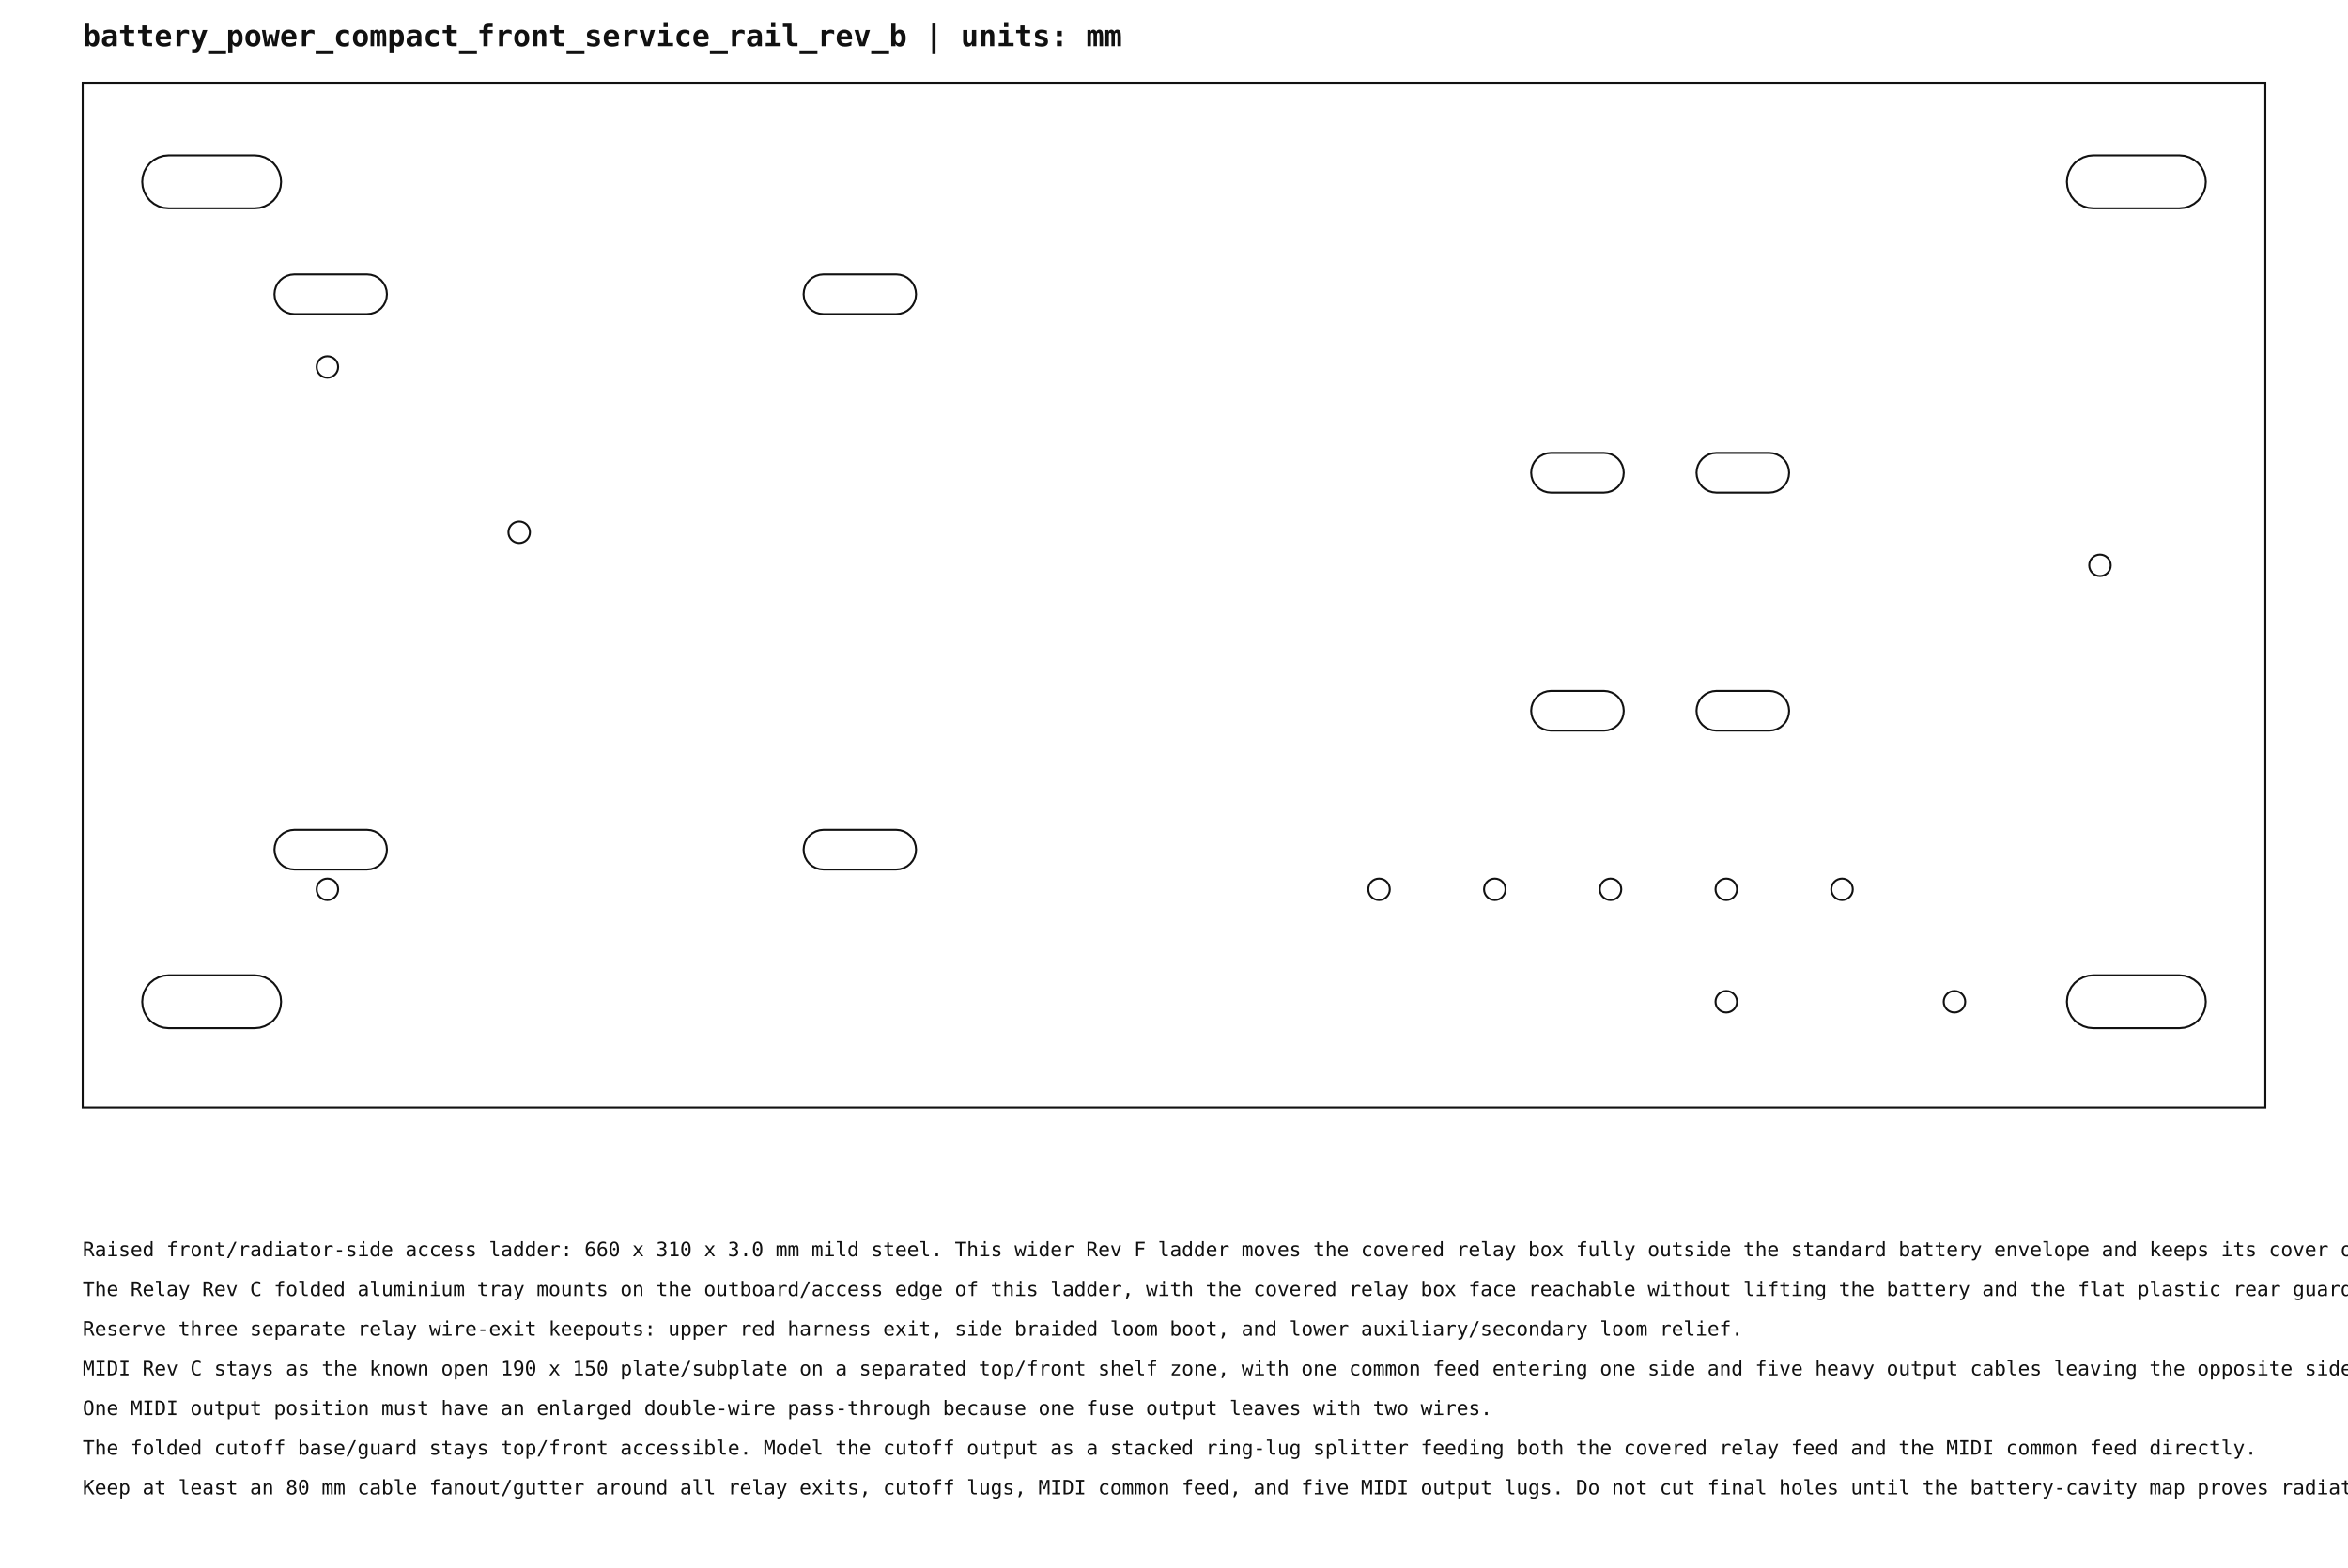
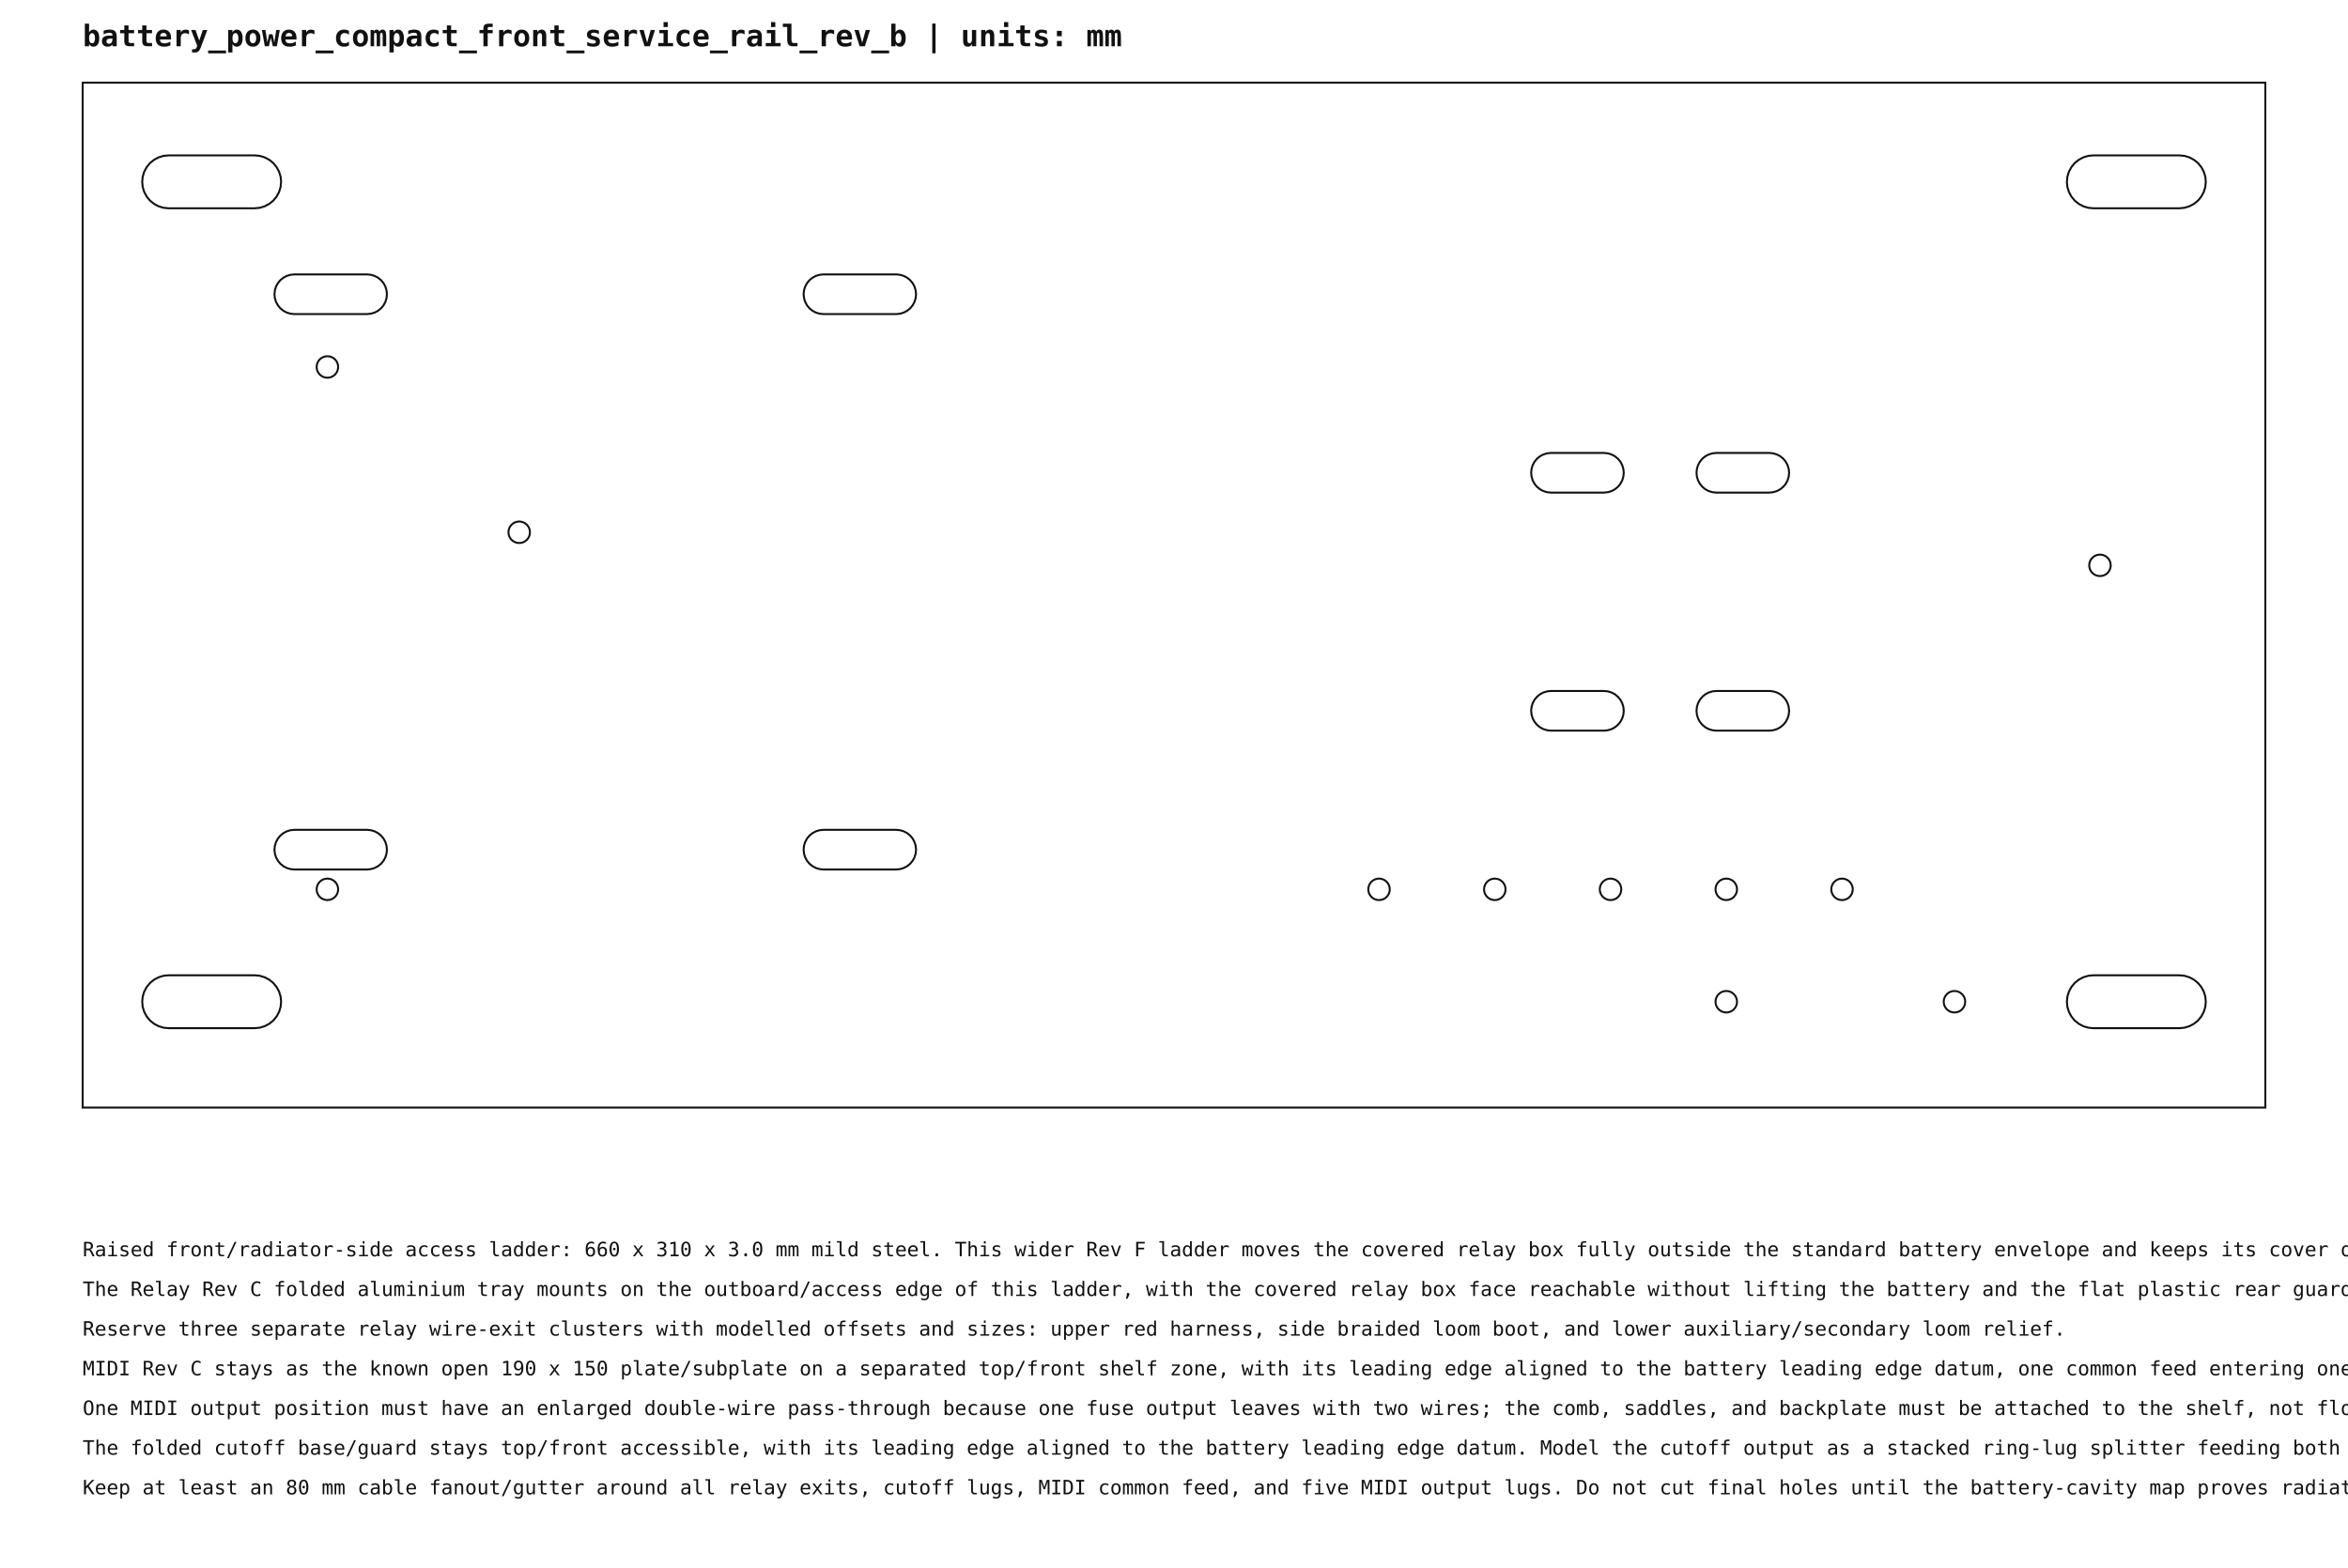
<svg xmlns="http://www.w3.org/2000/svg" width="710mm" height="474mm" viewBox="0 0 710 474">
  <style>
    .cut { fill: none; stroke: #111; stroke-width: 0.6; }
    .aux { fill: none; stroke: #666; stroke-width: 0.35; }
    .bend { stroke: #0b5fff; stroke-width: 0.4; stroke-dasharray: 3 2; }
    .title { font: 700 9px monospace; fill: #111; }
    .note { font: 6px monospace; fill: #111; }
  </style>
  <text x="25" y="14" class="title">battery_power_compact_front_service_rail_rev_b  |  units: mm</text>
  <g transform="translate(25,25)">
    <polygon class="cut" points="0,0 660,0 660,310 0,310" />
    <polygon class="cut" points="18,30 18.15,28.44 18.61,26.94 19.35,25.56 20.34,24.34 21.56,23.35 22.94,22.61 24.44,22.15 26,22 52,22 53.56,22.15 55.06,22.61 56.44,23.35 57.66,24.34 58.65,25.56 59.39,26.94 59.85,28.44 60,30 60,30 59.85,31.56 59.39,33.06 58.65,34.44 57.66,35.66 56.44,36.65 55.06,37.39 53.56,37.85 52,38 26,38 24.44,37.85 22.94,37.39 21.56,36.65 20.34,35.66 19.35,34.44 18.61,33.06 18.15,31.56 18,30" />
    <polygon class="cut" points="600,30 600.15,28.44 600.61,26.94 601.35,25.56 602.34,24.34 603.56,23.35 604.94,22.61 606.44,22.15 608,22 634,22 635.56,22.15 637.06,22.61 638.44,23.35 639.66,24.34 640.65,25.56 641.39,26.94 641.85,28.44 642,30 642,30 641.85,31.56 641.39,33.06 640.65,34.44 639.66,35.66 638.44,36.65 637.06,37.39 635.56,37.85 634,38 608,38 606.44,37.85 604.94,37.39 603.56,36.65 602.34,35.66 601.35,34.44 600.61,33.06 600.15,31.56 600,30" />
    <polygon class="cut" points="18,278 18.15,276.44 18.61,274.94 19.35,273.56 20.34,272.34 21.56,271.35 22.94,270.61 24.44,270.15 26,270 52,270 53.56,270.15 55.06,270.61 56.44,271.35 57.66,272.34 58.65,273.56 59.39,274.94 59.85,276.44 60,278 60,278 59.85,279.56 59.39,281.06 58.65,282.44 57.66,283.66 56.44,284.65 55.06,285.39 53.56,285.85 52,286 26,286 24.44,285.85 22.94,285.39 21.56,284.65 20.34,283.66 19.35,282.44 18.61,281.06 18.15,279.56 18,278" />
    <polygon class="cut" points="600,278 600.15,276.44 600.61,274.94 601.35,273.56 602.34,272.34 603.56,271.35 604.94,270.61 606.44,270.15 608,270 634,270 635.56,270.15 637.06,270.61 638.44,271.35 639.66,272.34 640.65,273.56 641.39,274.94 641.85,276.44 642,278 642,278 641.85,279.56 641.39,281.06 640.65,282.44 639.66,283.66 638.44,284.65 637.06,285.39 635.56,285.85 634,286 608,286 606.44,285.85 604.94,285.39 603.56,284.65 602.34,283.66 601.35,282.44 600.61,281.06 600.15,279.56 600,278" />
    <polygon class="cut" points="58,64 58.12,62.83 58.46,61.7 59.01,60.67 59.76,59.76 60.67,59.01 61.7,58.46 62.83,58.12 64,58 86,58 87.17,58.12 88.3,58.46 89.33,59.01 90.24,59.76 90.99,60.67 91.54,61.7 91.88,62.83 92,64 92,64 91.88,65.17 91.54,66.3 90.99,67.33 90.24,68.24 89.33,68.99 88.3,69.54 87.17,69.88 86,70 64,70 62.83,69.88 61.7,69.54 60.67,68.99 59.76,68.24 59.01,67.33 58.46,66.3 58.12,65.17 58,64" />
    <polygon class="cut" points="218,64 218.12,62.83 218.46,61.7 219.01,60.67 219.76,59.76 220.67,59.01 221.7,58.46 222.83,58.12 224,58 246,58 247.17,58.12 248.3,58.46 249.33,59.01 250.24,59.76 250.99,60.67 251.54,61.7 251.88,62.83 252,64 252,64 251.88,65.17 251.54,66.3 250.99,67.33 250.24,68.24 249.33,68.99 248.3,69.54 247.17,69.88 246,70 224,70 222.83,69.88 221.7,69.54 220.67,68.99 219.76,68.24 219.01,67.33 218.46,66.3 218.12,65.17 218,64" />
    <polygon class="cut" points="58,232 58.12,230.83 58.46,229.7 59.01,228.67 59.76,227.76 60.67,227.01 61.7,226.46 62.83,226.12 64,226 86,226 87.17,226.12 88.3,226.46 89.33,227.01 90.24,227.76 90.99,228.67 91.54,229.7 91.88,230.83 92,232 92,232 91.88,233.17 91.54,234.3 90.99,235.33 90.24,236.24 89.33,236.99 88.3,237.54 87.17,237.88 86,238 64,238 62.83,237.88 61.7,237.54 60.67,236.99 59.76,236.24 59.01,235.33 58.46,234.3 58.12,233.17 58,232" />
    <polygon class="cut" points="218,232 218.12,230.83 218.46,229.7 219.01,228.67 219.76,227.76 220.67,227.01 221.7,226.46 222.83,226.12 224,226 246,226 247.17,226.12 248.3,226.46 249.33,227.01 250.24,227.76 250.99,228.67 251.54,229.7 251.88,230.83 252,232 252,232 251.88,233.17 251.54,234.3 250.99,235.33 250.24,236.24 249.33,236.99 248.3,237.54 247.17,237.88 246,238 224,238 222.83,237.88 221.7,237.54 220.67,236.99 219.76,236.24 219.01,235.33 218.46,234.3 218.12,233.17 218,232" />
    <polygon class="cut" points="438,118 438.12,116.83 438.46,115.7 439.01,114.67 439.76,113.76 440.67,113.01 441.7,112.46 442.83,112.12 444,112 460,112 461.17,112.12 462.3,112.46 463.33,113.01 464.24,113.76 464.99,114.67 465.54,115.7 465.88,116.83 466,118 466,118 465.88,119.17 465.54,120.3 464.99,121.33 464.24,122.24 463.33,122.99 462.3,123.54 461.17,123.88 460,124 444,124 442.83,123.88 441.7,123.54 440.67,122.99 439.76,122.24 439.01,121.33 438.46,120.3 438.12,119.17 438,118" />
    <polygon class="cut" points="488,118 488.12,116.83 488.46,115.7 489.01,114.67 489.76,113.76 490.67,113.01 491.7,112.46 492.83,112.12 494,112 510,112 511.17,112.12 512.3,112.46 513.33,113.01 514.24,113.76 514.99,114.67 515.54,115.7 515.88,116.83 516,118 516,118 515.88,119.17 515.54,120.3 514.99,121.33 514.24,122.24 513.33,122.99 512.3,123.54 511.17,123.88 510,124 494,124 492.83,123.88 491.7,123.54 490.67,122.99 489.76,122.24 489.01,121.33 488.46,120.3 488.12,119.17 488,118" />
    <polygon class="cut" points="438,190 438.12,188.83 438.46,187.7 439.01,186.67 439.76,185.76 440.67,185.01 441.7,184.46 442.83,184.12 444,184 460,184 461.17,184.12 462.3,184.46 463.33,185.01 464.24,185.76 464.99,186.67 465.54,187.7 465.88,188.83 466,190 466,190 465.88,191.17 465.54,192.3 464.99,193.33 464.24,194.24 463.33,194.99 462.3,195.54 461.17,195.88 460,196 444,196 442.83,195.88 441.7,195.54 440.67,194.99 439.76,194.24 439.01,193.33 438.46,192.3 438.12,191.17 438,190" />
    <polygon class="cut" points="488,190 488.12,188.83 488.46,187.7 489.01,186.67 489.76,185.76 490.67,185.01 491.7,184.46 492.83,184.12 494,184 510,184 511.17,184.12 512.3,184.46 513.33,185.01 514.24,185.76 514.99,186.67 515.54,187.7 515.88,188.83 516,190 516,190 515.88,191.17 515.54,192.3 514.99,193.33 514.24,194.24 513.33,194.99 512.3,195.54 511.17,195.88 510,196 494,196 492.83,195.88 491.7,195.54 490.67,194.99 489.76,194.24 489.01,193.33 488.46,192.3 488.12,191.17 488,190" />
    <circle class="cut" cx="74" cy="86" r="3.25" />
    <circle class="cut" cx="132" cy="136" r="3.25" />
    <circle class="cut" cx="74" cy="244" r="3.25" />
    <circle class="cut" cx="392" cy="244" r="3.25" />
    <circle class="cut" cx="427" cy="244" r="3.25" />
    <circle class="cut" cx="462" cy="244" r="3.25" />
    <circle class="cut" cx="497" cy="244" r="3.25" />
    <circle class="cut" cx="532" cy="244" r="3.25" />
    <circle class="cut" cx="497" cy="278" r="3.25" />
    <circle class="cut" cx="566" cy="278" r="3.25" />
    <circle class="cut" cx="610" cy="146" r="3.25" />
  </g>
  <text x="25" y="380" class="note">Raised front/radiator-side access ladder: 660 x 310 x 3.0 mm mild steel. This wider Rev F ladder moves the covered relay box fully outside the standard battery envelope and keeps its cover openable with the battery installed.</text>
  <text x="25" y="392" class="note">The Relay Rev C folded aluminium tray mounts on the outboard/access edge of this ladder, with the covered relay box face reachable without lifting the battery and the flat plastic rear guard/underlay between the relay box and the metal tray.</text>
-   <text x="25" y="404" class="note">Reserve three separate relay wire-exit keepouts: upper red harness exit, side braided loom boot, and lower auxiliary/secondary loom relief.</text>
-   <text x="25" y="416" class="note">MIDI Rev C stays as the known open 190 x 150 plate/subplate on a separated top/front shelf zone, with one common feed entering one side and five heavy output cables leaving the opposite side through an attached comb/gland strip.</text>
-   <text x="25" y="428" class="note">One MIDI output position must have an enlarged double-wire pass-through because one fuse output leaves with two wires.</text>
-   <text x="25" y="440" class="note">The folded cutoff base/guard stays top/front accessible. Model the cutoff output as a stacked ring-lug splitter feeding both the covered relay feed and the MIDI common feed directly.</text>
+   <text x="25" y="404" class="note">Reserve three separate relay wire-exit clusters with modelled offsets and sizes: upper red harness, side braided loom boot, and lower auxiliary/secondary loom relief.</text>
+   <text x="25" y="416" class="note">MIDI Rev C stays as the known open 190 x 150 plate/subplate on a separated top/front shelf zone, with its leading edge aligned to the battery leading edge datum, one common feed entering one side, and five heavy output cables leaving the opposite side through a seated comb/gland strip.</text>
+   <text x="25" y="428" class="note">One MIDI output position must have an enlarged double-wire pass-through because one fuse output leaves with two wires; the comb, saddles, and backplate must be attached to the shelf, not floating.</text>
+   <text x="25" y="440" class="note">The folded cutoff base/guard stays top/front accessible, with its leading edge aligned to the battery leading edge datum. Model the cutoff output as a stacked ring-lug splitter feeding both the covered relay feed and the MIDI common feed directly.</text>
  <text x="25" y="452" class="note">Keep at least an 80 mm cable fanout/gutter around all relay exits, cutoff lugs, MIDI common feed, and five MIDI output lugs. Do not cut final holes until the battery-cavity map proves radiator, hose, steering, bonnet, tool, battery removal, and cable-bend clearance.</text>
</svg>
